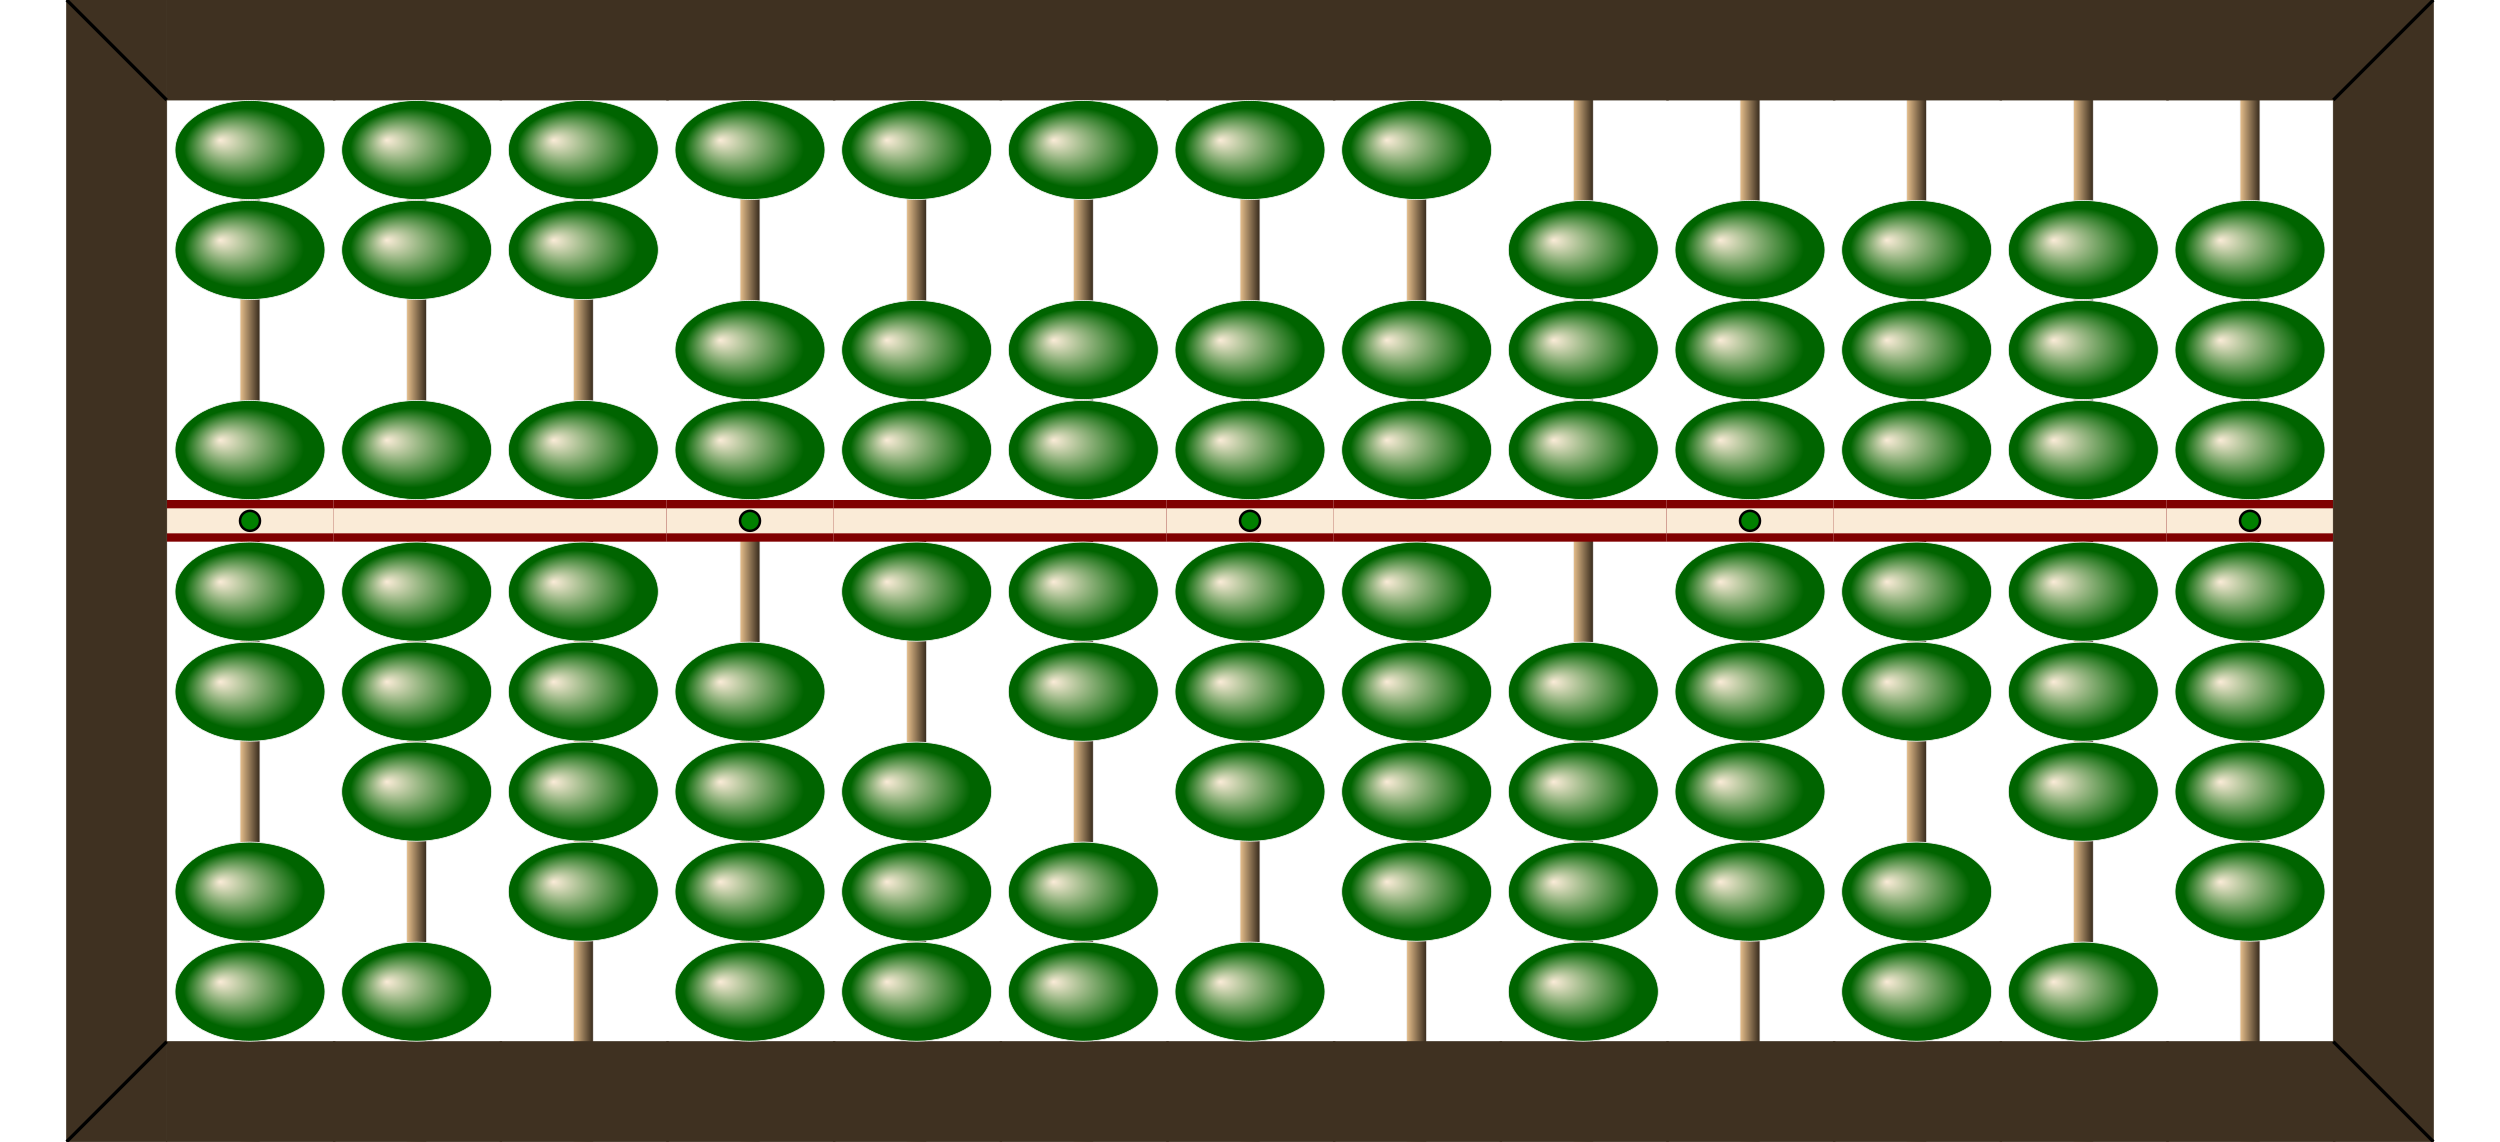
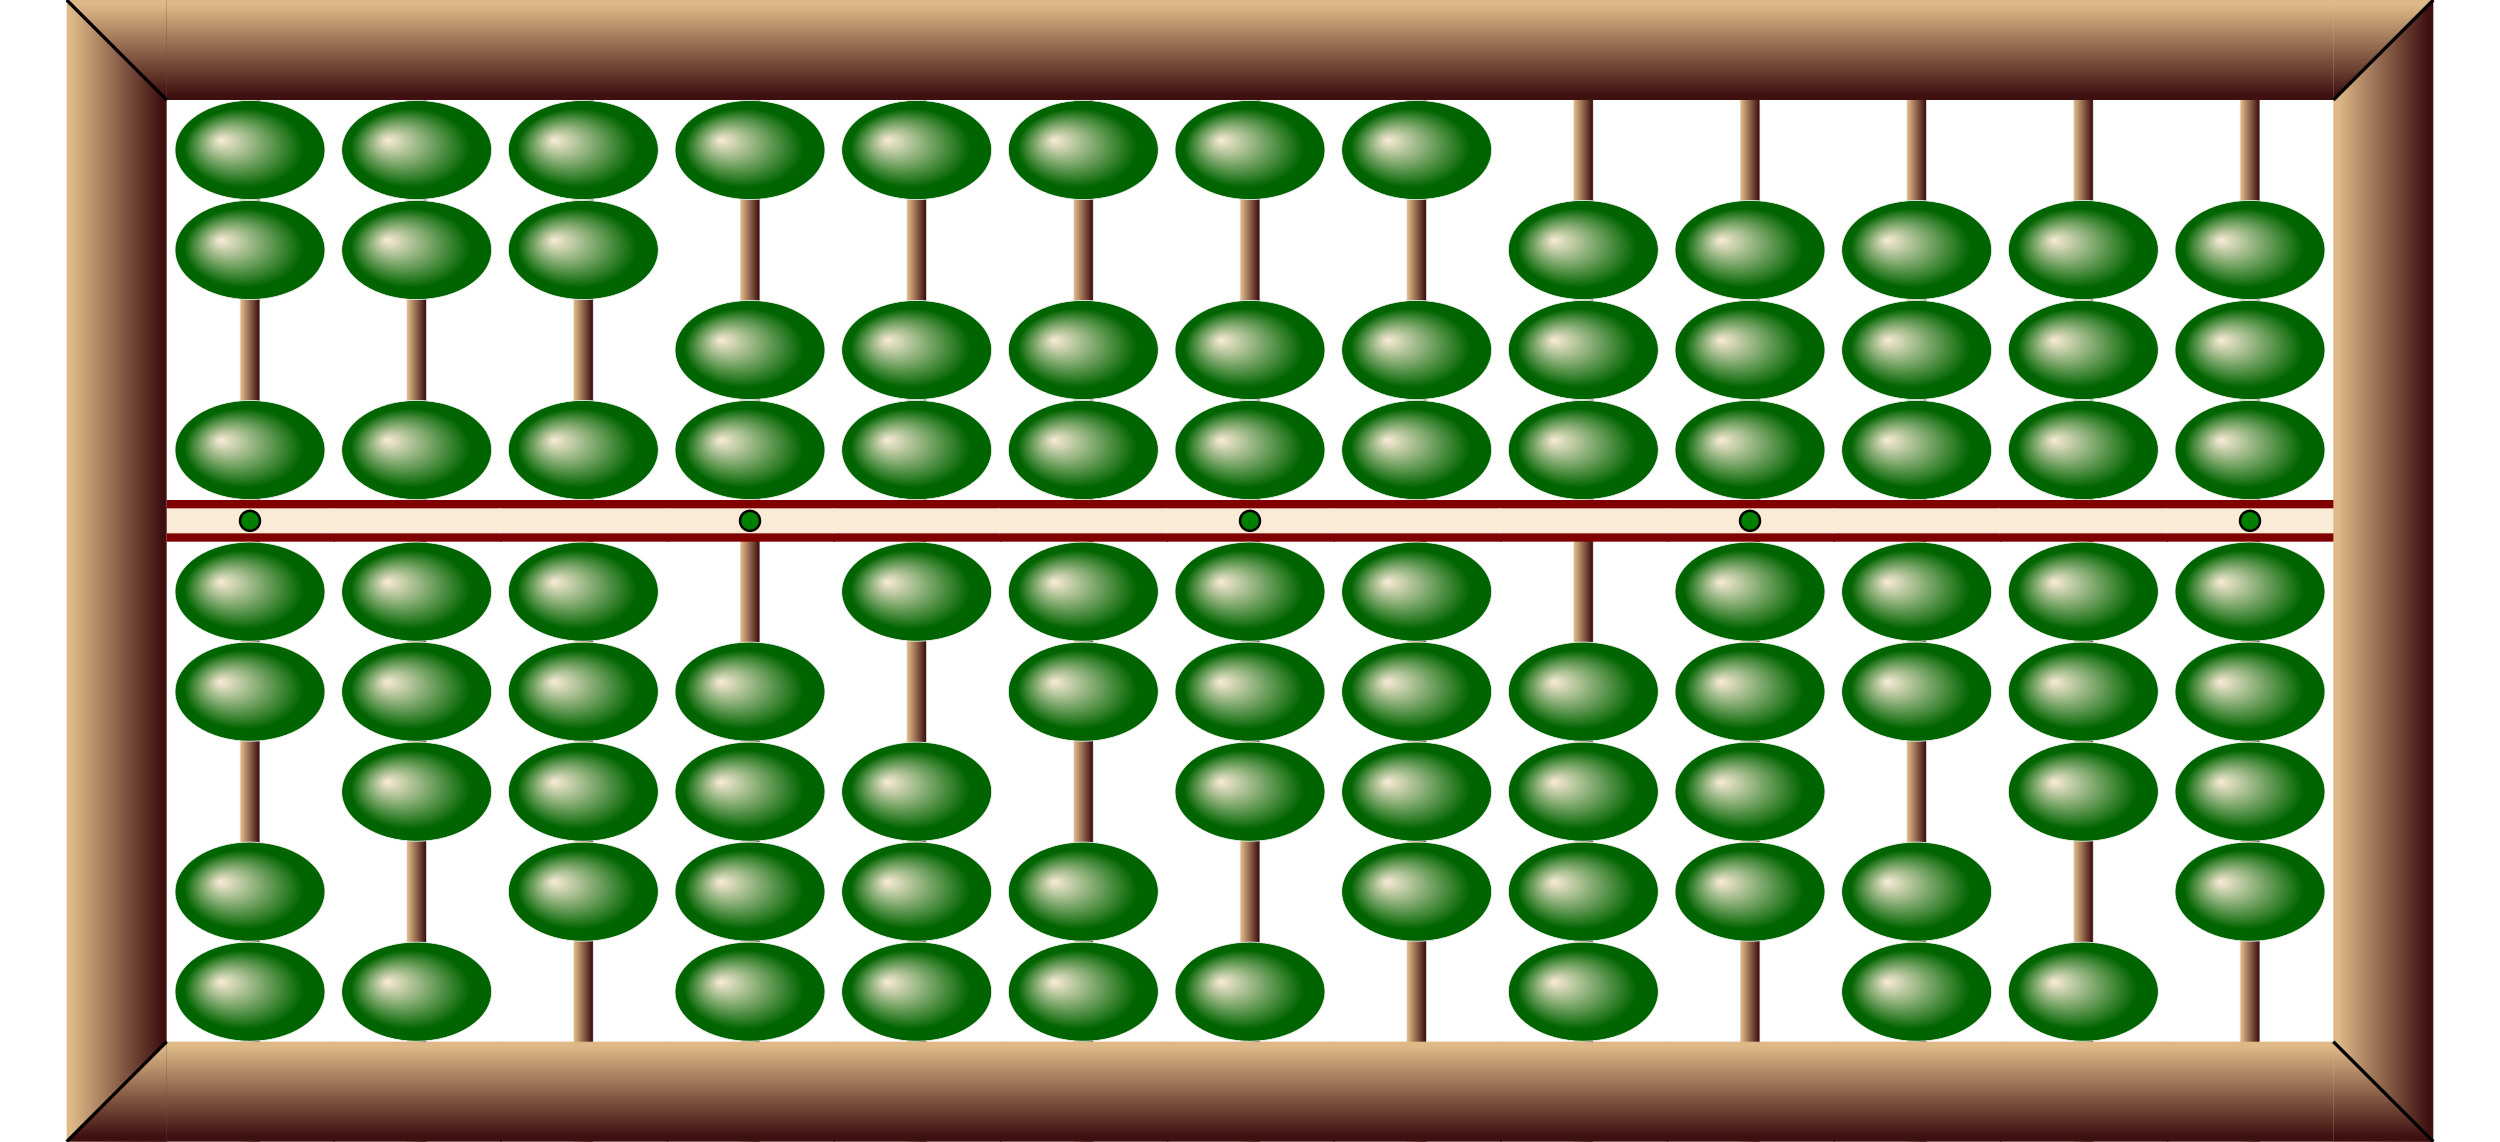
<svg xmlns="http://www.w3.org/2000/svg" x="0px" y="0px" width="750.0px" height="342.5px" viewBox="0 0 3000 1370">
  <defs>
    <radialGradient id="grad1" cx="50%" cy="50%" r="50%" fx="30%" fy="40%">
      <stop offset="0%" stop-color="antiquewhite" />
      <stop offset="80%" stop-color="Darkgreen" />
    </radialGradient>
    <linearGradient id="rodgrad">
      <stop offset="5%" stop-color="BurlyWood" />
-       <stop offset="95%" stop-color="#3f3121" />
+       <stop offset="95%" stop-color="#3f1010" />
+     </linearGradient>
+     <linearGradient id="rodgrad2" gradientTransform="rotate(90)">
+       <stop offset="5%" stop-color="BurlyWood" />
+       <stop offset="95%" stop-color="#3f1010" />
+     </linearGradient>
+     <linearGradient id="jap1">
+       <stop offset="5%" stop-color="BurlyWood" />
+       <stop offset="95%" stop-color="#3f0010" />
+     </linearGradient>
+     <linearGradient id="jap2">
+       <stop offset="5%" stop-color="#250000" />
+       <stop offset="95%" stop-color="Peru" />
    </linearGradient>
    <g id="bead">
-       <polygon fill="#bb7748" stroke="#F2F2F2" points="80,0 5,60 195,60 119,0" />
-       <polygon fill="#854c24" stroke="#F2F2F2" points="119,120 195,60 5,60 80,120" />
+       <polygon fill="url(#jap1)" stroke="#F2F2F2" points="80,0 5,60 195,60 119,0" />
+       <polygon fill="url(#jap2)" stroke="#F2F2F2" points="119,120 195,60 5,60 80,120" />
    </g>
    <g id="bead2">
      <ellipse cx="100" cy="60" rx="90" ry="59.5" fill="url(#grad1)" stroke="#F2F2F2" />
    </g>
    <g id="frame">
-       <rect y="0" fill="#3f3121" stroke="#3f3121" width="202" height="120" />
+       <rect y="0" fill="url(#rodgrad2)" width="202" height="120" />
    </g>
    <g id="bar">
-       <rect x="0" y="0" width="200" height="50" fill="Maroon" />
-       <rect y="10" fill="AntiqueWhite" width="200" height="30" />
+       <rect x="0" y="0" width="202" height="50" fill="Maroon" />
+       <rect x="-1" y="10" fill="AntiqueWhite" width="202" height="30" />
    </g>
    <g id="bardot">
      <use href="#bar" />
      <circle cx="100" cy="25" r="12" stroke="black" stroke-width="3" fill="green" />
    </g>
  </defs>
  <rect x="288" y="0.5" fill="url(#rodgrad)" stroke="#F2F2F2" width="24" height="1370" />
  <use href="#frame" x="200" y="0" />
  <use href="#frame" x="200" y="1250" />
  <use href="#bardot" x="200" y="600" />
  <use href="#bead2" x="200" y="120" />
  <use href="#bead2" x="200" y="240" />
  <use href="#bead2" x="200" y="480" />
  <use href="#bead2" x="200" y="650" />
  <use href="#bead2" x="200" y="770" />
  <use href="#bead2" x="200" y="1010" />
  <use href="#bead2" x="200" y="1130" />
  <rect x="488" y="0.5" fill="url(#rodgrad)" stroke="#F2F2F2" width="24" height="1370" />
  <use href="#frame" x="400" y="0" />
  <use href="#frame" x="400" y="1250" />
  <use href="#bar" x="400" y="600" />
  <use href="#bead2" x="400" y="120" />
  <use href="#bead2" x="400" y="240" />
  <use href="#bead2" x="400" y="480" />
  <use href="#bead2" x="400" y="650" />
  <use href="#bead2" x="400" y="770" />
  <use href="#bead2" x="400" y="890" />
  <use href="#bead2" x="400" y="1130" />
  <rect x="688" y="0.5" fill="url(#rodgrad)" stroke="#F2F2F2" width="24" height="1370" />
  <use href="#frame" x="600" y="0" />
  <use href="#frame" x="600" y="1250" />
  <use href="#bar" x="600" y="600" />
  <use href="#bead2" x="600" y="120" />
  <use href="#bead2" x="600" y="240" />
  <use href="#bead2" x="600" y="480" />
  <use href="#bead2" x="600" y="650" />
  <use href="#bead2" x="600" y="770" />
  <use href="#bead2" x="600" y="890" />
  <use href="#bead2" x="600" y="1010" />
  <rect x="888" y="0.5" fill="url(#rodgrad)" stroke="#F2F2F2" width="24" height="1370" />
  <use href="#frame" x="800" y="0" />
  <use href="#frame" x="800" y="1250" />
  <use href="#bardot" x="800" y="600" />
  <use href="#bead2" x="800" y="120" />
  <use href="#bead2" x="800" y="360" />
  <use href="#bead2" x="800" y="480" />
  <use href="#bead2" x="800" y="770" />
  <use href="#bead2" x="800" y="890" />
  <use href="#bead2" x="800" y="1010" />
  <use href="#bead2" x="800" y="1130" />
  <rect x="1088" y="0.5" fill="url(#rodgrad)" stroke="#F2F2F2" width="24" height="1370" />
  <use href="#frame" x="1000" y="0" />
  <use href="#frame" x="1000" y="1250" />
  <use href="#bar" x="1000" y="600" />
  <use href="#bead2" x="1000" y="120" />
  <use href="#bead2" x="1000" y="360" />
  <use href="#bead2" x="1000" y="480" />
  <use href="#bead2" x="1000" y="650" />
  <use href="#bead2" x="1000" y="890" />
  <use href="#bead2" x="1000" y="1010" />
  <use href="#bead2" x="1000" y="1130" />
  <rect x="1288" y="0.5" fill="url(#rodgrad)" stroke="#F2F2F2" width="24" height="1370" />
  <use href="#frame" x="1200" y="0" />
  <use href="#frame" x="1200" y="1250" />
  <use href="#bar" x="1200" y="600" />
  <use href="#bead2" x="1200" y="120" />
  <use href="#bead2" x="1200" y="360" />
  <use href="#bead2" x="1200" y="480" />
  <use href="#bead2" x="1200" y="650" />
  <use href="#bead2" x="1200" y="770" />
  <use href="#bead2" x="1200" y="1010" />
  <use href="#bead2" x="1200" y="1130" />
  <rect x="1488" y="0.5" fill="url(#rodgrad)" stroke="#F2F2F2" width="24" height="1370" />
  <use href="#frame" x="1400" y="0" />
  <use href="#frame" x="1400" y="1250" />
  <use href="#bardot" x="1400" y="600" />
  <use href="#bead2" x="1400" y="120" />
  <use href="#bead2" x="1400" y="360" />
  <use href="#bead2" x="1400" y="480" />
  <use href="#bead2" x="1400" y="650" />
  <use href="#bead2" x="1400" y="770" />
  <use href="#bead2" x="1400" y="890" />
  <use href="#bead2" x="1400" y="1130" />
  <rect x="1688" y="0.5" fill="url(#rodgrad)" stroke="#F2F2F2" width="24" height="1370" />
  <use href="#frame" x="1600" y="0" />
  <use href="#frame" x="1600" y="1250" />
  <use href="#bar" x="1600" y="600" />
  <use href="#bead2" x="1600" y="120" />
  <use href="#bead2" x="1600" y="360" />
  <use href="#bead2" x="1600" y="480" />
  <use href="#bead2" x="1600" y="650" />
  <use href="#bead2" x="1600" y="770" />
  <use href="#bead2" x="1600" y="890" />
  <use href="#bead2" x="1600" y="1010" />
  <rect x="1888" y="0.5" fill="url(#rodgrad)" stroke="#F2F2F2" width="24" height="1370" />
  <use href="#frame" x="1800" y="0" />
  <use href="#frame" x="1800" y="1250" />
  <use href="#bar" x="1800" y="600" />
  <use href="#bead2" x="1800" y="240" />
  <use href="#bead2" x="1800" y="360" />
  <use href="#bead2" x="1800" y="480" />
  <use href="#bead2" x="1800" y="770" />
  <use href="#bead2" x="1800" y="890" />
  <use href="#bead2" x="1800" y="1010" />
  <use href="#bead2" x="1800" y="1130" />
  <rect x="2088" y="0.5" fill="url(#rodgrad)" stroke="#F2F2F2" width="24" height="1370" />
  <use href="#frame" x="2000" y="0" />
  <use href="#frame" x="2000" y="1250" />
  <use href="#bardot" x="2000" y="600" />
  <use href="#bead2" x="2000" y="240" />
  <use href="#bead2" x="2000" y="360" />
  <use href="#bead2" x="2000" y="480" />
  <use href="#bead2" x="2000" y="650" />
  <use href="#bead2" x="2000" y="770" />
  <use href="#bead2" x="2000" y="890" />
  <use href="#bead2" x="2000" y="1010" />
  <rect x="2288" y="0.5" fill="url(#rodgrad)" stroke="#F2F2F2" width="24" height="1370" />
  <use href="#frame" x="2200" y="0" />
  <use href="#frame" x="2200" y="1250" />
  <use href="#bar" x="2200" y="600" />
  <use href="#bead2" x="2200" y="240" />
  <use href="#bead2" x="2200" y="360" />
  <use href="#bead2" x="2200" y="480" />
  <use href="#bead2" x="2200" y="650" />
  <use href="#bead2" x="2200" y="770" />
  <use href="#bead2" x="2200" y="1010" />
  <use href="#bead2" x="2200" y="1130" />
  <rect x="2488" y="0.5" fill="url(#rodgrad)" stroke="#F2F2F2" width="24" height="1370" />
  <use href="#frame" x="2400" y="0" />
  <use href="#frame" x="2400" y="1250" />
  <use href="#bar" x="2400" y="600" />
  <use href="#bead2" x="2400" y="240" />
  <use href="#bead2" x="2400" y="360" />
  <use href="#bead2" x="2400" y="480" />
  <use href="#bead2" x="2400" y="650" />
  <use href="#bead2" x="2400" y="770" />
  <use href="#bead2" x="2400" y="890" />
  <use href="#bead2" x="2400" y="1130" />
  <rect x="2688" y="0.5" fill="url(#rodgrad)" stroke="#F2F2F2" width="24" height="1370" />
  <use href="#frame" x="2600" y="0" />
  <use href="#frame" x="2600" y="1250" />
  <use href="#bardot" x="2600" y="600" />
  <use href="#bead2" x="2600" y="240" />
  <use href="#bead2" x="2600" y="360" />
  <use href="#bead2" x="2600" y="480" />
  <use href="#bead2" x="2600" y="650" />
  <use href="#bead2" x="2600" y="770" />
  <use href="#bead2" x="2600" y="890" />
  <use href="#bead2" x="2600" y="1010" />
-   <rect x="80" y="0" fill="#3f3121" stroke="#3f3121" width="120" height="1370" />
+   <rect x="80" y="0" fill="url(#rodgrad)" width="120" height="1370" />
+   <polygon fill="url(#rodgrad2)" points="80,0 200,120 200,0" />
  <line x1="80" y1="0" x2="200" y2="120" stroke="black" stroke-width="4" />
+   <polygon fill="url(#rodgrad2)" points="80,1370      200,1250 200,1370" />
  <line x1="80" y1="1370" x2="200" y2="1250" stroke="black" stroke-width="4" />
-   <rect x="2800" y="0" fill="#3f3121" stroke="#3f3121" width="120" height="1370" />
+   <rect x="2800" y="0" fill="url(#rodgrad)" width="120" height="1370" />
+   <polygon fill="url(#rodgrad2)" points="2800,120      2920,0 2800,0" />
  <line x1="2800" y1="120" x2="2920" y2="0" stroke="black" stroke-width="4" />
+   <polygon fill="url(#rodgrad2)" points="2800,     1250 2920,1370 2800,1370" />
  <line x1="2800" y1="1250" x2="2920" y2="1370" stroke="black" stroke-width="4" />
</svg>
